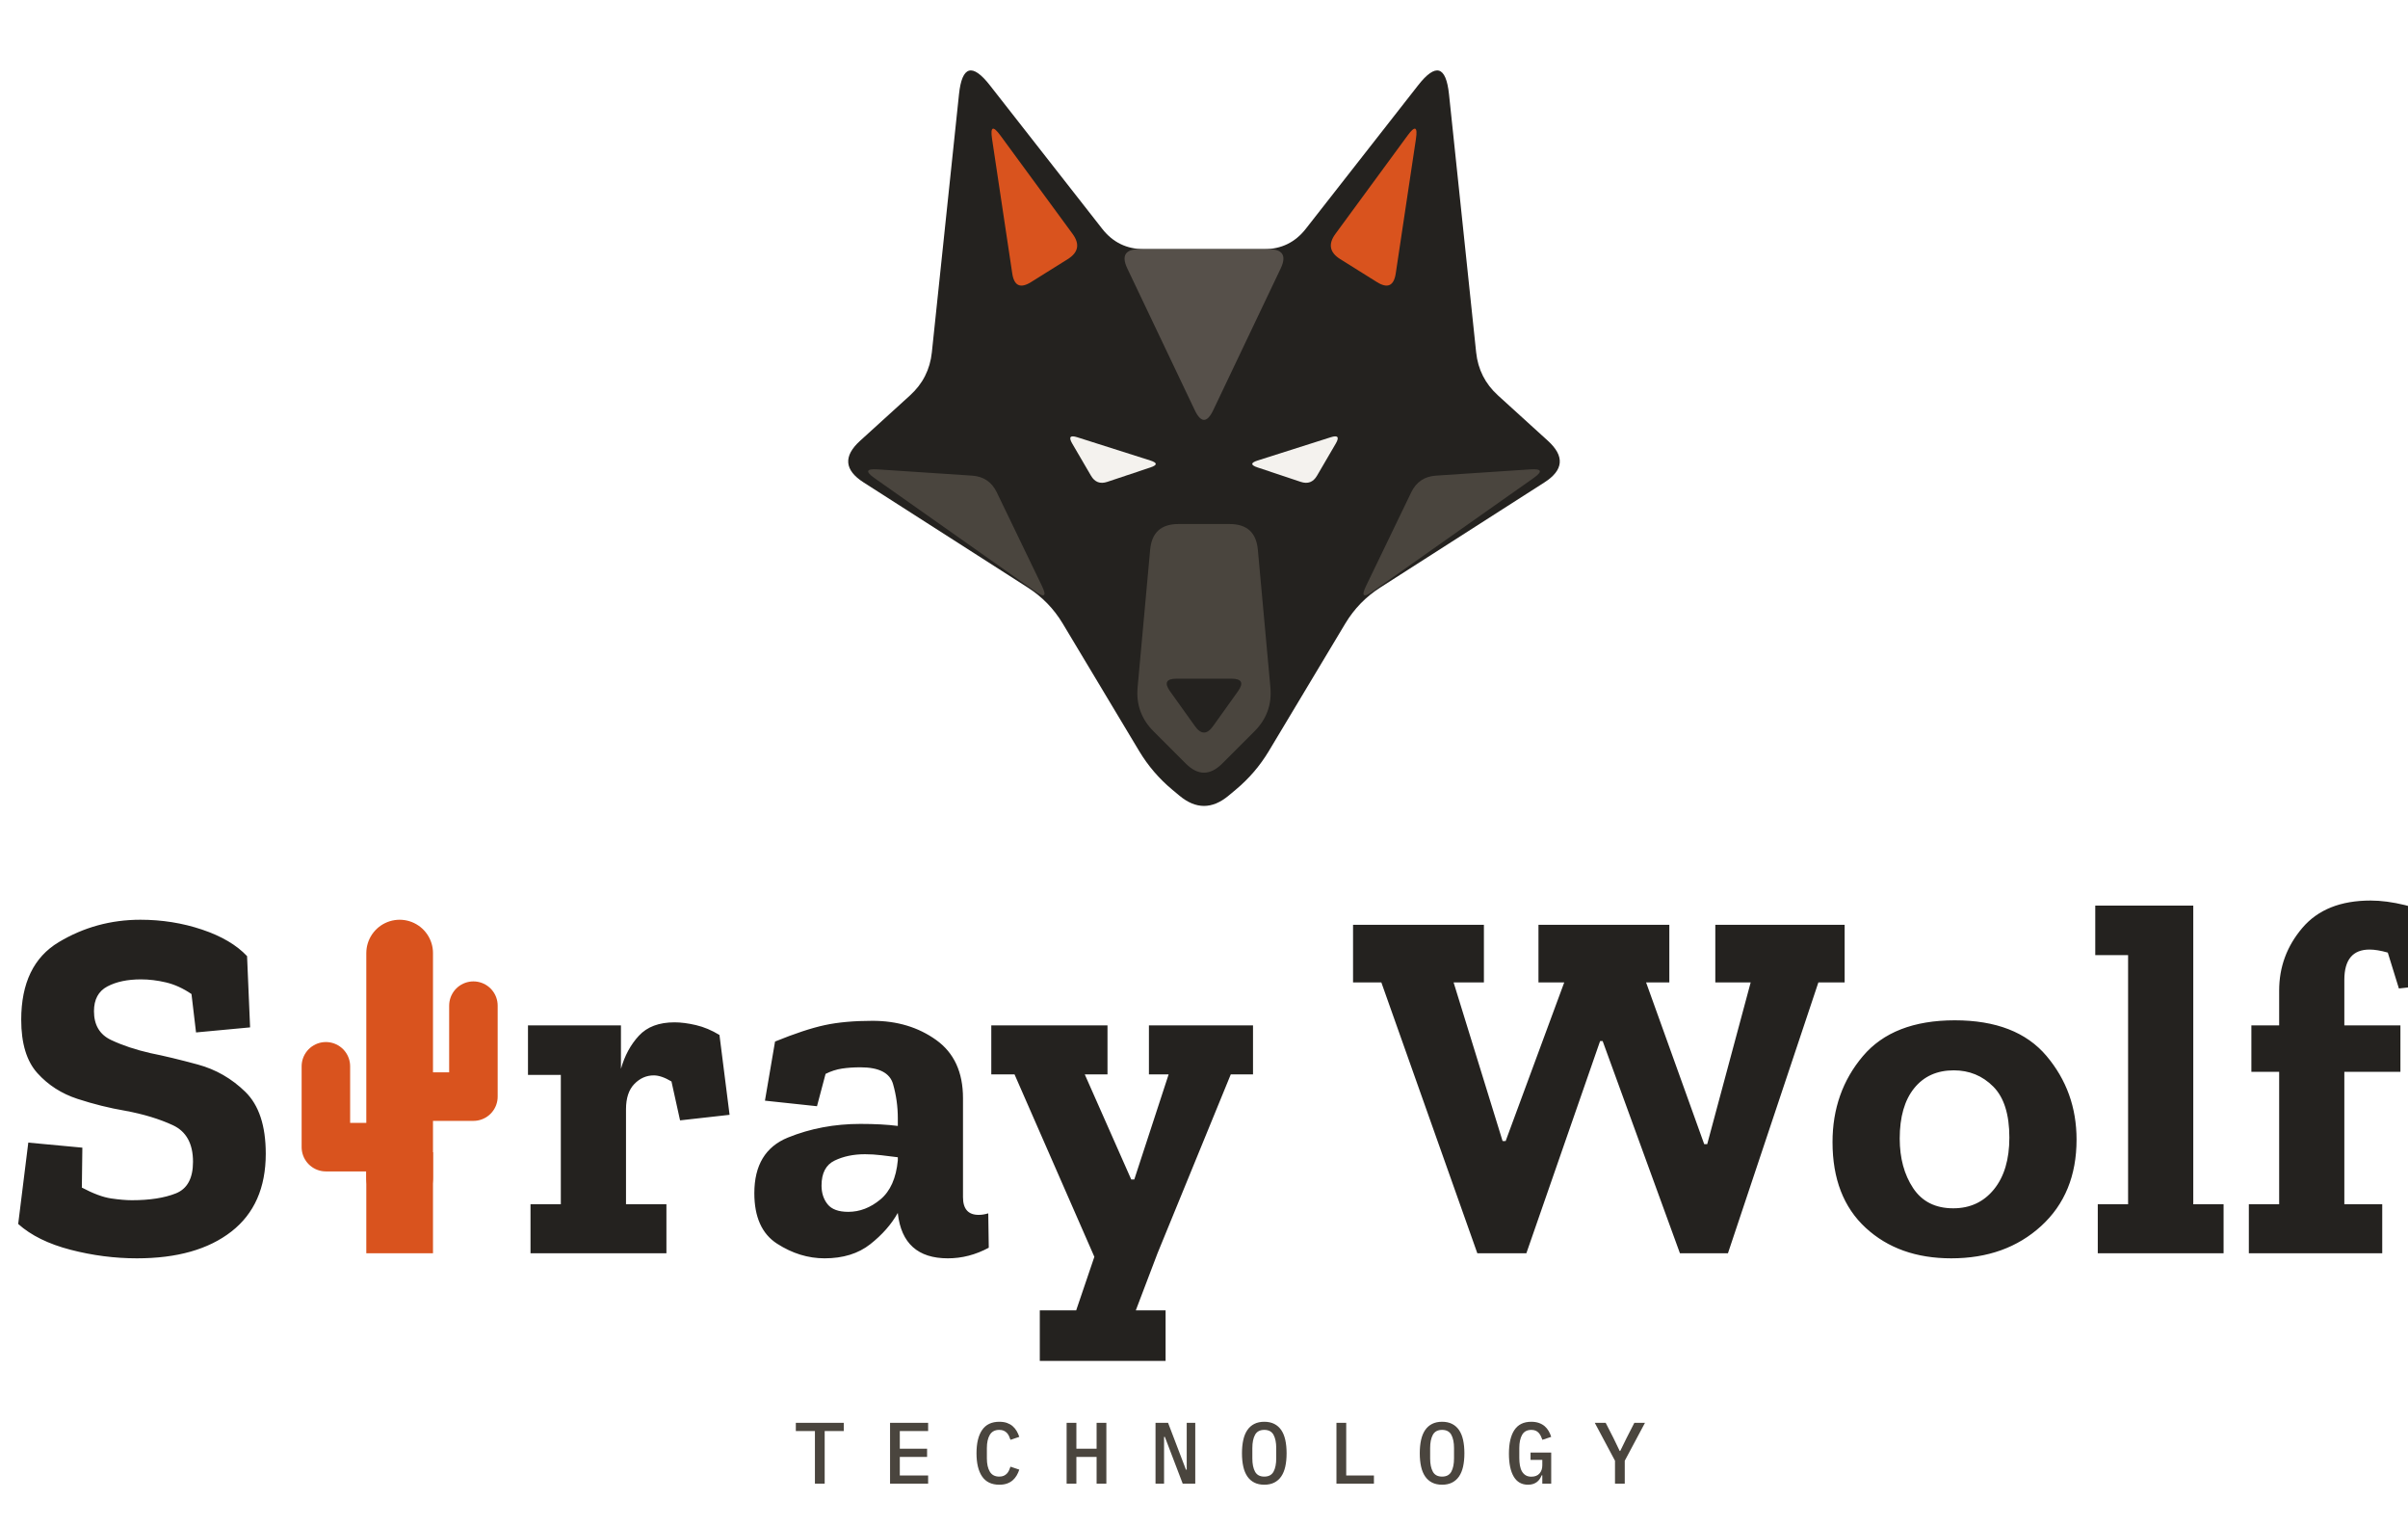
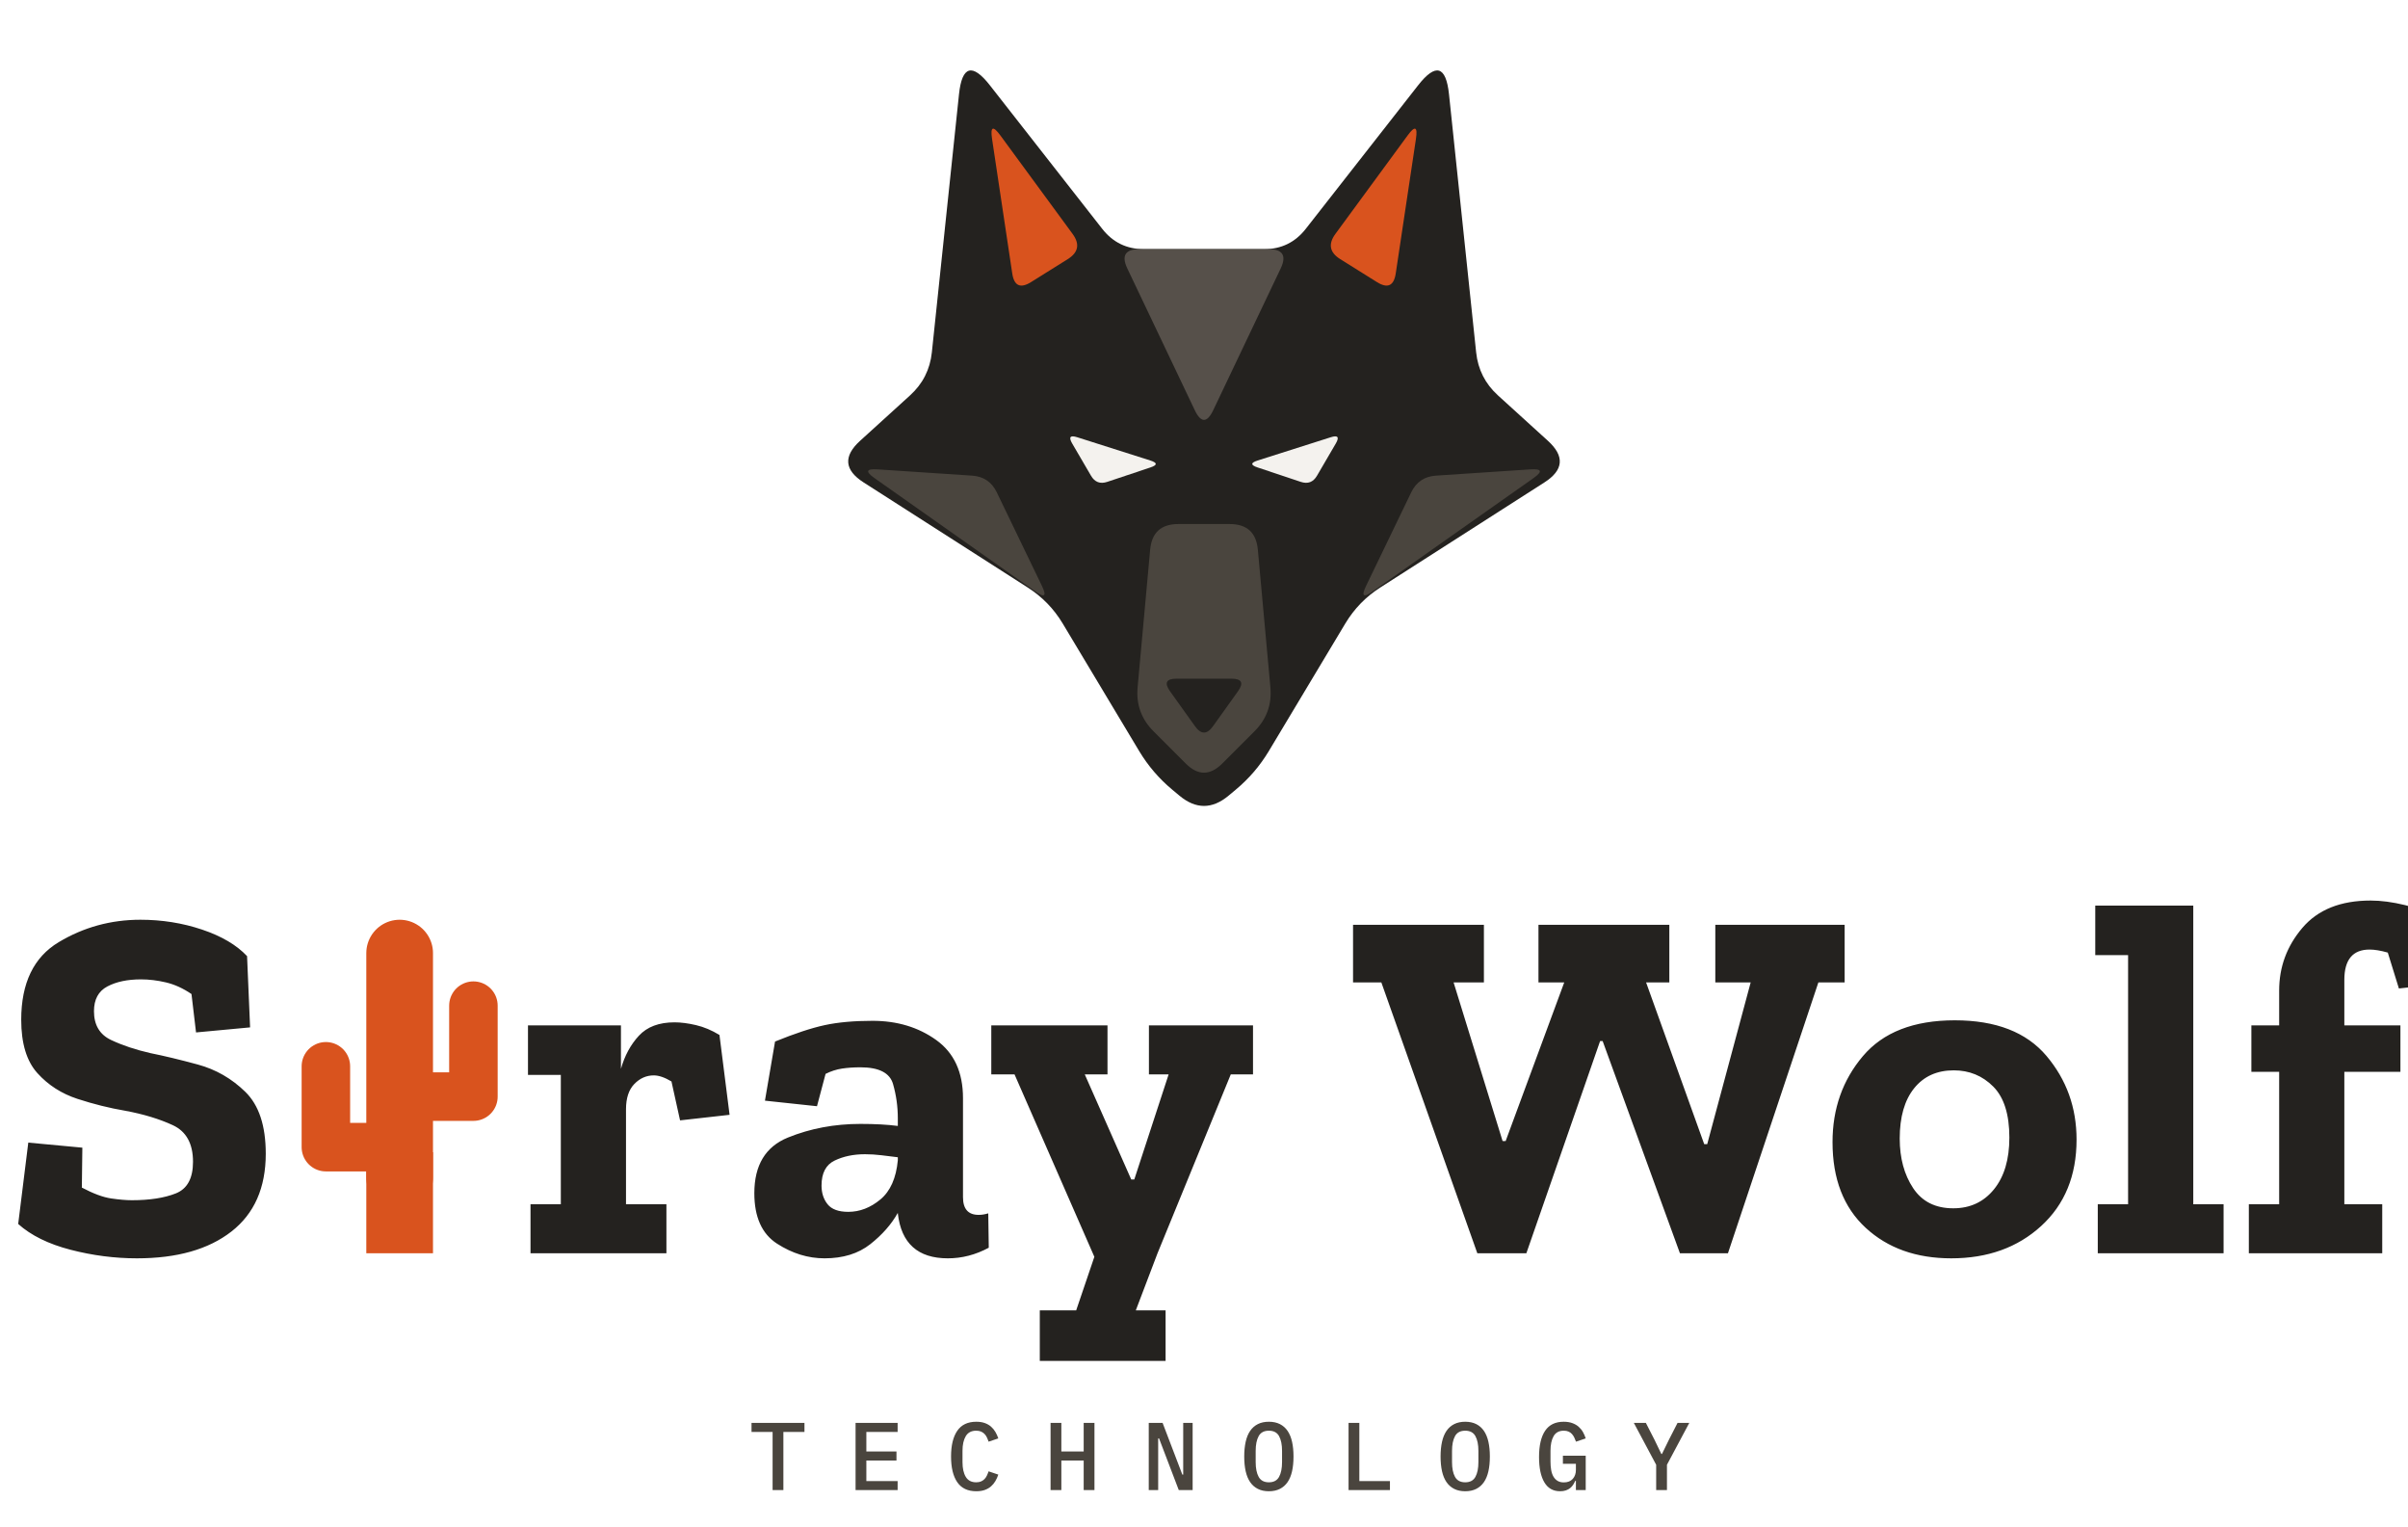
<svg xmlns="http://www.w3.org/2000/svg" viewBox="0 0 476.6 302">
  <g transform="translate(153.3,0) scale(0.85)">
    <path fill="#24221F" d="M50.16 19.88 L76.30 53.27 Q80.00 58.00 86.00 58.00 L114.00 58.00 Q120.00 58.00 123.70 53.27 L149.84 19.88 Q156.00 12.00 157.05 21.95 L163.37 82.03 Q164.00 88.00 168.44 92.04 L180.08 102.62 Q186.00 108.00 179.26 112.31 L141.05 136.77 Q136.00 140.00 132.91 145.14 L115.09 174.86 Q112.00 180.00 107.39 183.84 L105.71 185.24 Q100.00 190.00 94.29 185.24 L92.61 183.84 Q88.00 180.00 84.91 174.86 L67.09 145.14 Q64.00 140.00 58.95 136.77 L20.74 112.31 Q14.00 108.00 19.92 102.62 L31.56 92.04 Q36.00 88.00 36.63 82.03 L42.95 21.95 Q44.00 12.00 50.16 19.88Z" />
    <path fill="#D9531E" d="M52.60 31.55 L69.40 54.45 Q72.00 58.00 68.27 60.33 L59.73 65.67 Q56.00 68.00 55.35 63.65 L50.65 32.35 Q50.00 28.00 52.60 31.55Z" />
    <path fill="#D9531E" d="M147.40 31.55 L130.60 54.45 Q128.00 58.00 131.73 60.33 L140.27 65.67 Q144.00 68.00 144.65 63.65 L149.35 32.35 Q150.00 28.00 147.40 31.55Z" />
    <path fill="#56504A" d="M85.00 58.00 L115.00 58.00 Q120.00 58.00 117.85 62.51 L102.15 95.49 Q100.00 100.00 97.85 95.49 L82.15 62.51 Q80.00 58.00 85.00 58.00Z" />
    <path fill="#4A453E" d="M23.27 111.30 L60.73 137.70 Q64.00 140.00 62.26 136.40 L51.74 114.60 Q50.00 111.00 46.01 110.73 L23.99 109.27 Q20.00 109.00 23.27 111.30Z" />
    <path fill="#4A453E" d="M176.73 111.30 L139.27 137.70 Q136.00 140.00 137.74 136.40 L148.26 114.60 Q150.00 111.00 153.99 110.73 L176.01 109.27 Q180.00 109.00 176.73 111.30Z" />
    <path fill="#4A453E" d="M94.00 122.00 L106.00 122.00 Q112.00 122.00 112.54 127.98 L115.46 160.02 Q116.00 166.00 111.76 170.24 L104.24 177.76 Q100.00 182.00 95.76 177.76 L88.24 170.24 Q84.00 166.00 84.54 160.02 L87.46 127.98 Q88.00 122.00 94.00 122.00Z" />
    <path fill="#F4F2EE" d="M70.48 101.79 L87.52 107.21 Q90.00 108.00 87.53 108.82 L77.47 112.18 Q75.00 113.00 73.69 110.75 L69.31 103.25 Q68.00 101.00 70.48 101.79Z" />
    <path fill="#F4F2EE" d="M129.52 101.79 L112.48 107.21 Q110.00 108.00 112.47 108.82 L122.53 112.18 Q125.00 113.00 126.31 110.75 L130.69 103.25 Q132.00 101.00 129.52 101.79Z" />
    <path fill="#24221F" d="M93.60 158.00 L106.40 158.00 Q110.00 158.00 107.91 160.93 L102.09 169.07 Q100.00 172.00 97.91 169.07 L92.09 160.93 Q90.00 158.00 93.60 158.00Z" />
  </g>
  <path fill="#24221F" d="M52.6 228.3Q52.6 238.4 45.8 243.7Q39.0 249.0 27.1 249.0Q20.5 249.0 13.95 247.3Q7.4 245.6 3.6 242.2L5.6 226.1L16.3 227.1L16.2 235.0Q19.6 236.8 22.0 237.15Q24.4 237.5 26.1 237.5Q31.4 237.5 34.8 236.15Q38.2 234.8 38.2 229.9Q38.2 224.5 34.2 222.65Q30.2 220.8 24.8 219.8Q20.1 219.0 15.35 217.45Q10.6 215.9 7.4 212.35Q4.2 208.8 4.2 201.8Q4.2 190.9 11.6 186.45Q19.0 182.0 27.8 182.0Q34.2 182.0 40.0 183.95Q45.8 185.9 48.9 189.2L49.5 203.3L38.8 204.3L37.9 196.7Q35.4 195.0 32.85 194.4Q30.3 193.8 27.9 193.8Q23.9 193.8 21.25 195.2Q18.6 196.6 18.6 200.1Q18.6 204.2 22.0 205.8Q25.4 207.4 29.8 208.4Q33.8 209.2 39.15 210.65Q44.5 212.1 48.55 216.05Q52.6 220.0 52.6 228.3Z M133.5 202.3Q135.4 202.3 137.75 202.85Q140.1 203.4 142.4 204.8L144.4 220.6L134.6 221.7L132.9 214.0Q130.9 212.8 129.4 212.8Q127.2 212.8 125.55 214.5Q123.9 216.2 123.9 219.5V238.3H131.9V248.0H105.0V238.3H111.0V212.7H104.5V202.9H122.9V211.5Q124.0 207.6 126.45 204.95Q128.9 202.3 133.5 202.3Z M153.4 206.1Q159.3 203.7 163.25 202.85Q167.2 202.0 172.7 202.0Q180.0 202.0 185.3 205.8Q190.6 209.6 190.6 217.3V236.9Q190.6 240.4 193.7 240.4Q194.6 240.4 195.6 240.1L195.7 246.9Q191.8 249.0 187.6 249.0Q178.7 249.0 177.7 240.1V240.0Q175.8 243.4 172.25 246.2Q168.7 249.0 163.2 249.0Q158.3 249.0 153.8 246.1Q149.3 243.2 149.3 236.1Q149.3 227.8 155.95 225.1Q162.6 222.4 170.3 222.4Q174.6 222.4 177.7 222.8V221.3Q177.7 217.8 176.75 214.5Q175.8 211.2 170.3 211.2Q168.3 211.2 166.65 211.45Q165.0 211.7 163.4 212.5L161.7 218.9L151.4 217.8ZM177.7 229.6V229.0Q176.1 228.8 174.45 228.6Q172.8 228.4 171.2 228.4Q167.8 228.4 165.2 229.65Q162.6 230.9 162.6 234.6Q162.6 236.8 163.8 238.3Q165.0 239.8 167.9 239.8Q171.3 239.8 174.25 237.35Q177.2 234.9 177.7 229.6Z M248.0 212.6H243.6L229.1 248.0L224.8 259.3H230.7V269.3H205.8V259.3H213.0L216.6 248.7L200.8 212.6H196.2V202.9H219.2V212.6H214.7L223.9 233.4H224.5L231.3 212.6H227.4V202.9H248.0Z M365.1 194.4H359.9L342.0 248.0H332.5L317.2 206.0H316.7L302.1 248.0H292.4L273.4 194.4H267.8V183.0H293.7V194.4H287.7L297.4 225.8H298.0L309.6 194.4H304.5V183.0H330.4V194.4H325.8L337.3 226.4H337.9L346.5 194.4H339.5V183.0H365.1Z M411.0 225.5Q411.0 236.2 404.0 242.6Q397.0 249.0 386.2 249.0Q375.8 249.0 369.25 242.95Q362.7 236.9 362.7 226.0Q362.7 216.1 368.7 209.0Q374.7 201.9 386.9 201.9Q399.1 201.9 405.05 208.95Q411.0 216.0 411.0 225.5ZM397.7 225.1Q397.7 218.2 394.5 215.0Q391.3 211.8 386.7 211.8Q381.7 211.8 378.85 215.35Q376.0 218.9 376.0 225.3Q376.0 231.1 378.65 235.1Q381.3 239.1 386.6 239.1Q391.6 239.1 394.65 235.35Q397.7 231.6 397.7 225.1Z M440.1 248.0H415.2V238.3H421.2V189.0H414.7V179.2H434.1V238.3H440.1Z M469.2 178.2Q472.3 178.2 476 179.1Q479.7 180.0 482.8 182.3L484.8 194.5L474.8 195.6L472.6 188.5Q470.5 187.9 469 187.9Q464 187.9 464 193.9V202.9H475.1V212.1H464V238.3H471.5V248.0H445.1V238.3H451.1V212.1H445.6V202.9H451.1V196.0Q451.1 189.0 455.7 183.6Q460.3 178.2 469.2 178.2Z" />
  <g fill="none" stroke="#D9531E" stroke-linejoin="round">
    <path d="M79.1 248 V228" stroke-width="13.2" stroke-linecap="butt" />
    <path d="M79.1 233 V188.6" stroke-width="13.2" stroke-linecap="round" />
    <path d="M79.1 227 H64.5 V211" stroke-width="9.6" stroke-linecap="round" />
    <path d="M79.1 217 H93.7 V199" stroke-width="9.6" stroke-linecap="round" />
  </g>
-   <g data-tech="1.15" transform="translate(241.55 281.4) scale(1.15) translate(-241.55 -281.4)">
+   <g data-tech="1.27" transform="translate(241.55 281.4) scale(1.27) translate(-241.55 -281.4)">
    <path fill="#4A453E" d="M173.44 282.94V292.0H171.76V282.94H168.475V281.53H176.725V282.94Z M184.69 292.0V281.53H191.245V282.94H186.37V285.985H191.065V287.395H186.37V290.59H191.245V292.0Z M203.5 292.18Q201.505 292.18 200.538 290.77Q199.57 289.36 199.57 286.765Q199.57 284.17 200.538 282.76Q201.505 281.35 203.5 281.35Q204.265 281.35 204.828 281.553Q205.39 281.755 205.795 282.107Q206.2 282.46 206.478 282.933Q206.755 283.405 206.935 283.945L205.42 284.455Q205.3 284.095 205.15 283.78Q205 283.465 204.775 283.24Q204.55 283.015 204.243 282.88Q203.935 282.745 203.485 282.745Q202.375 282.745 201.865 283.592Q201.355 284.44 201.355 285.88V287.65Q201.355 289.09 201.865 289.938Q202.375 290.785 203.485 290.785Q203.935 290.785 204.243 290.65Q204.55 290.515 204.775 290.29Q205 290.065 205.15 289.75Q205.3 289.435 205.42 289.075L206.935 289.585Q206.755 290.125 206.478 290.597Q206.2 291.07 205.795 291.423Q205.39 291.775 204.828 291.977Q204.265 292.18 203.5 292.18Z M220.24 287.395H216.76V292.0H215.08V281.53H216.76V285.985H220.24V281.53H221.92V292.0H220.24Z M231.985 283.945H231.85V292.0H230.38V281.53H232.54L235.615 289.585H235.75V281.53H237.22V292.0H235.06Z M249.1 292.18Q248.11 292.18 247.383 291.812Q246.655 291.445 246.183 290.755Q245.71 290.065 245.485 289.06Q245.26 288.055 245.26 286.765Q245.26 285.49 245.485 284.477Q245.71 283.465 246.183 282.775Q246.655 282.085 247.383 281.717Q248.11 281.35 249.1 281.35Q250.09 281.35 250.818 281.717Q251.545 282.085 252.018 282.775Q252.49 283.465 252.715 284.477Q252.94 285.49 252.94 286.765Q252.94 288.055 252.715 289.06Q252.49 290.065 252.018 290.755Q251.545 291.445 250.818 291.812Q250.09 292.18 249.1 292.18ZM249.1 290.785Q250.225 290.785 250.69 289.938Q251.155 289.09 251.155 287.635V285.88Q251.155 284.44 250.69 283.592Q250.225 282.745 249.1 282.745Q247.975 282.745 247.51 283.592Q247.045 284.44 247.045 285.88V287.65Q247.045 289.09 247.51 289.938Q247.975 290.785 249.1 290.785Z M261.52 292.0V281.53H263.2V290.59H267.97V292.0Z M279.7 292.18Q278.71 292.18 277.983 291.812Q277.255 291.445 276.783 290.755Q276.31 290.065 276.085 289.06Q275.86 288.055 275.86 286.765Q275.86 285.49 276.085 284.477Q276.31 283.465 276.783 282.775Q277.255 282.085 277.983 281.717Q278.71 281.35 279.7 281.35Q280.69 281.35 281.418 281.717Q282.145 282.085 282.618 282.775Q283.09 283.465 283.315 284.477Q283.54 285.49 283.54 286.765Q283.54 288.055 283.315 289.06Q283.09 290.065 282.618 290.755Q282.145 291.445 281.418 291.812Q280.69 292.18 279.7 292.18ZM279.7 290.785Q280.825 290.785 281.29 289.938Q281.755 289.09 281.755 287.635V285.88Q281.755 284.44 281.29 283.592Q280.825 282.745 279.7 282.745Q278.575 282.745 278.11 283.592Q277.645 284.44 277.645 285.88V287.65Q277.645 289.09 278.11 289.938Q278.575 290.785 279.7 290.785Z M296.95 290.56H296.845Q296.71 290.875 296.522 291.168Q296.335 291.46 296.058 291.685Q295.78 291.91 295.39 292.045Q295.0 292.18 294.49 292.18Q292.855 292.18 292.03 290.785Q291.205 289.39 291.205 286.84Q291.205 284.17 292.15 282.76Q293.095 281.35 295.045 281.35Q295.81 281.35 296.387 281.56Q296.965 281.77 297.37 282.123Q297.775 282.475 298.045 282.947Q298.315 283.42 298.48 283.945L296.965 284.455Q296.845 284.11 296.695 283.803Q296.545 283.495 296.327 283.255Q296.11 283.015 295.803 282.88Q295.495 282.745 295.06 282.745Q293.965 282.745 293.477 283.592Q292.99 284.44 292.99 285.88V287.545Q292.99 288.265 293.095 288.865Q293.2 289.465 293.447 289.892Q293.695 290.32 294.092 290.56Q294.49 290.8 295.06 290.8Q295.975 290.8 296.462 290.252Q296.95 289.705 296.95 288.85V287.905H294.925V286.645H298.48V292.0H296.95Z M309.46 292.0V288.055L305.98 281.53H307.855L309.19 284.14L310.27 286.375H310.36L311.455 284.14L312.79 281.53H314.62L311.14 288.055V292.0Z" />
  </g>
</svg>
